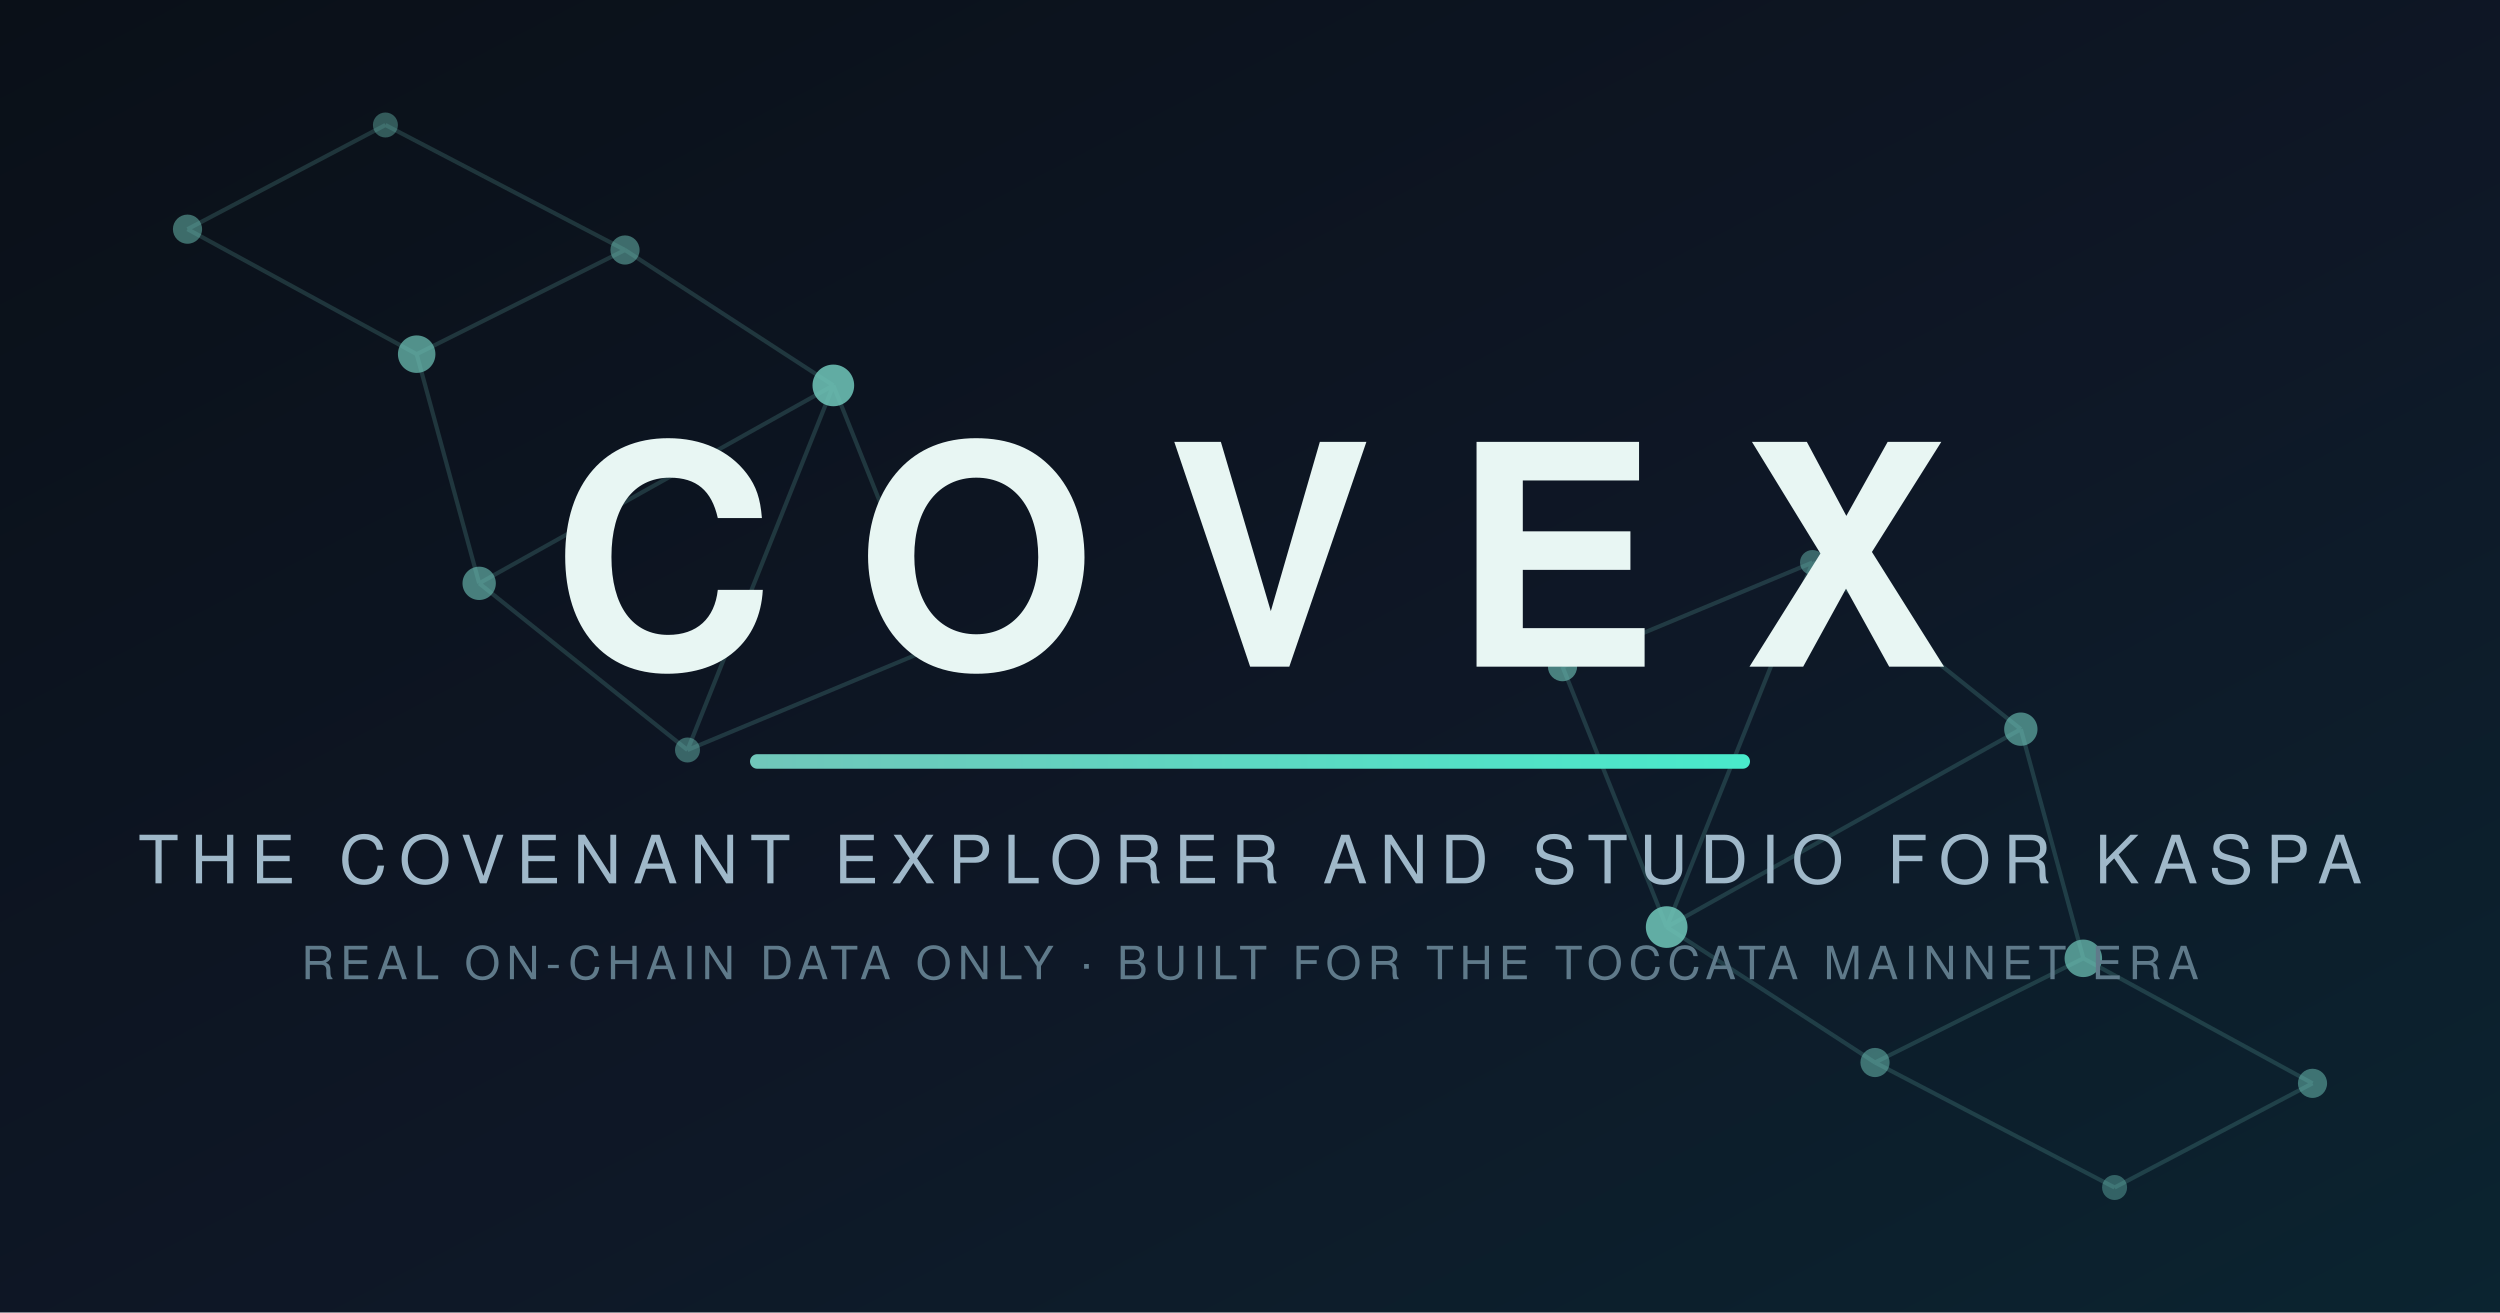
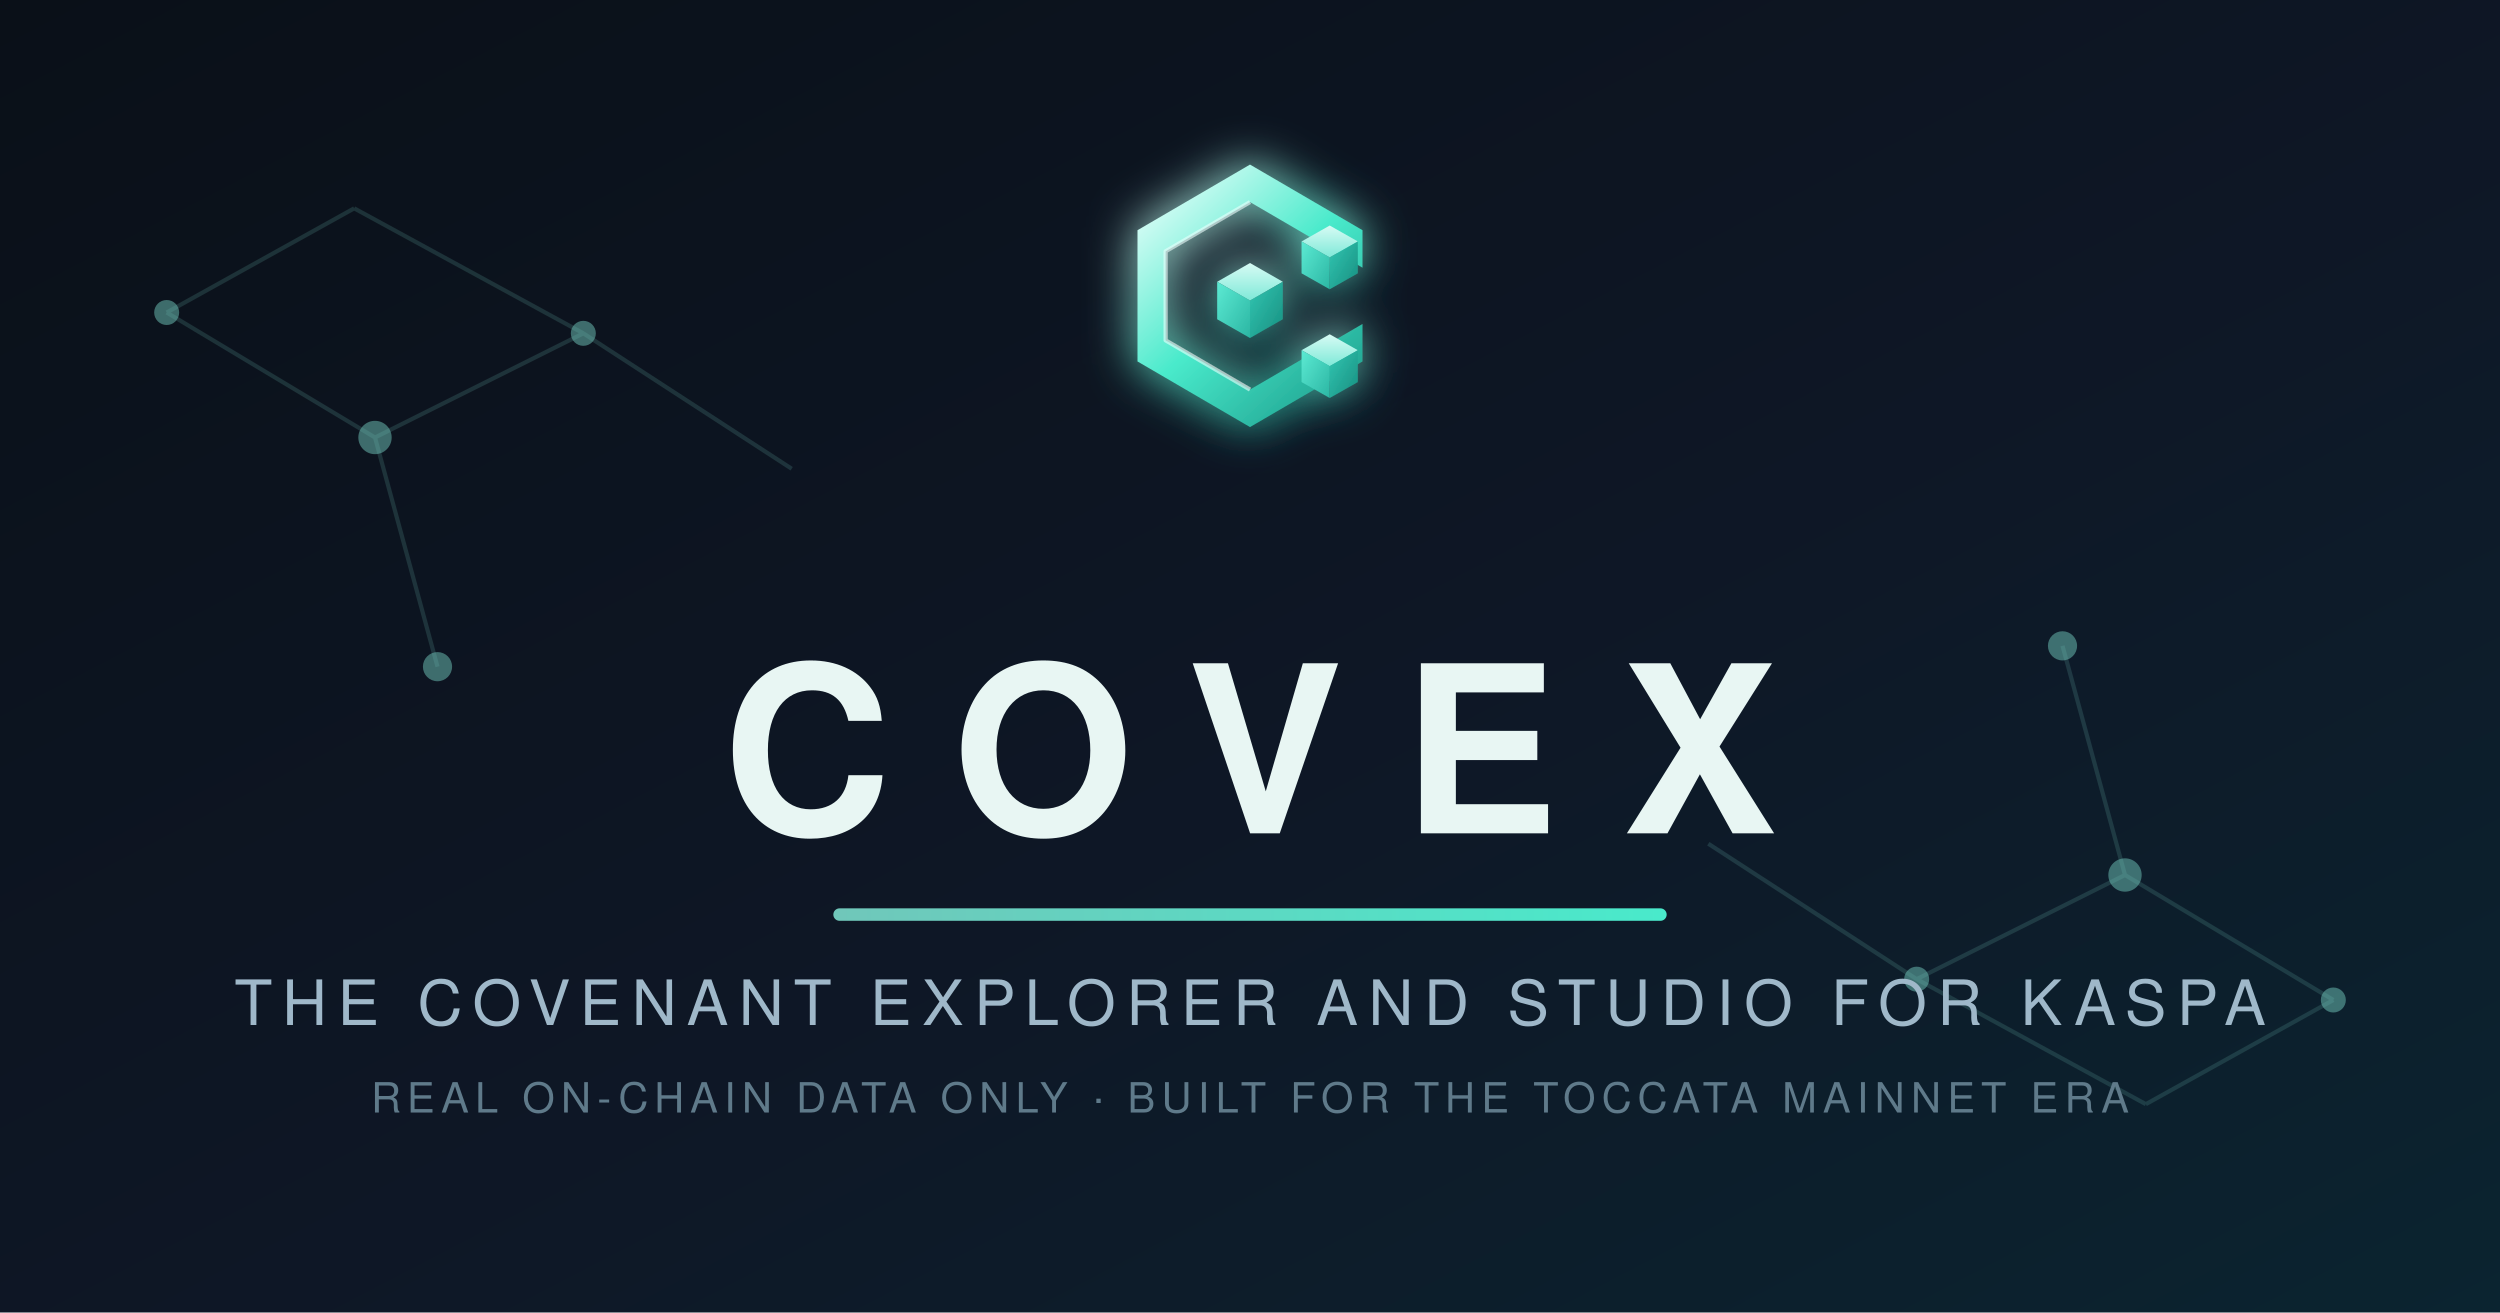
<svg xmlns="http://www.w3.org/2000/svg" width="1200" height="630" viewBox="0 0 1200 630" role="img" aria-label="Covex, the covenant explorer and studio for Kaspa">
  <defs>
    <linearGradient id="bg" x1="0" y1="0" x2="1" y2="1">
      <stop offset="0" stop-color="#0a1018" />
      <stop offset="0.55" stop-color="#0e1726" />
      <stop offset="1" stop-color="#0b2430" />
    </linearGradient>
    <linearGradient id="accent" x1="0" y1="0" x2="1" y2="0">
      <stop offset="0" stop-color="#70C7BA" />
      <stop offset="1" stop-color="#49EACB" />
    </linearGradient>
+     <linearGradient id="ft" x1="0" y1="0" x2="0" y2="1">
+       <stop offset="0" stop-color="#d7fbf4" />
+       <stop offset="1" stop-color="#7fe9d8" />
+     </linearGradient>
+     <linearGradient id="fl" x1="0" y1="0" x2="1" y2="1">
+       <stop offset="0" stop-color="#5cead3" />
+       <stop offset="1" stop-color="#2bb6a3" />
+     </linearGradient>
+     <linearGradient id="fr" x1="0" y1="0" x2="1" y2="1">
+       <stop offset="0" stop-color="#33c6b2" />
+       <stop offset="1" stop-color="#178f80" />
+     </linearGradient>
+     <linearGradient id="fb" x1="10" y1="8" x2="54" y2="56" gradientUnits="userSpaceOnUse">
+       <stop offset="0" stop-color="#eafffb" />
+       <stop offset="0.5" stop-color="#49EACB" />
+       <stop offset="1" stop-color="#1c9d8c" />
+     </linearGradient>
+     <filter id="markglow" x="-40%" y="-40%" width="180%" height="180%">
+       <feGaussianBlur stdDeviation="5" result="b" />
+       <feMerge>
+         <feMergeNode in="b" />
+         <feMergeNode in="SourceGraphic" />
+       </feMerge>
+     </filter>
  </defs>
  <rect width="1200" height="630" fill="url(#bg)" />
-   <g stroke="#70C7BA" stroke-opacity="0.20" stroke-width="2" fill="none">
-     <path d="M90 110 L200 170 M90 110 L185 60 M185 60 L300 120 M200 170 L300 120 M200 170 L230 280 M300 120 L400 185 M230 280 L400 185 M230 280 L330 360 M400 185 L330 360 M330 360 L450 310 M400 185 L450 310" />
+   <g stroke="#70C7BA" stroke-opacity="0.18" stroke-width="2" fill="none">
+     <path d="M80 150 L180 210 M80 150 L170 100 M170 100 L280 160 M180 210 L280 160 M180 210 L210 320 M280 160 L380 225" />
  </g>
-   <g fill="#70C7BA">
-     <circle cx="90" cy="110" r="7" fill-opacity="0.5" />
-     <circle cx="185" cy="60" r="6" fill-opacity="0.4" />
-     <circle cx="200" cy="170" r="9" fill-opacity="0.7" />
-     <circle cx="300" cy="120" r="7" fill-opacity="0.5" />
-     <circle cx="230" cy="280" r="8" fill-opacity="0.6" />
-     <circle cx="400" cy="185" r="10" fill-opacity="0.85" />
-     <circle cx="330" cy="360" r="6" fill-opacity="0.45" />
-     <circle cx="450" cy="310" r="7" fill-opacity="0.6" />
+   <g fill="#70C7BA" fill-opacity="0.5">
+     <circle cx="80" cy="150" r="6" />
+     <circle cx="180" cy="210" r="8" />
+     <circle cx="280" cy="160" r="6" />
+     <circle cx="210" cy="320" r="7" />
  </g>
-   <g stroke="#70C7BA" stroke-opacity="0.20" stroke-width="2" fill="none">
-     <path d="M1110 520 L1000 460 M1110 520 L1015 570 M1015 570 L900 510 M1000 460 L900 510 M1000 460 L970 350 M900 510 L800 445 M970 350 L800 445 M970 350 L870 270 M800 445 L870 270 M870 270 L750 320 M800 445 L750 320" />
+   <g stroke="#70C7BA" stroke-opacity="0.18" stroke-width="2" fill="none">
+     <path d="M1120 480 L1020 420 M1120 480 L1030 530 M1030 530 L920 470 M1020 420 L920 470 M1020 420 L990 310 M920 470 L820 405" />
  </g>
-   <g fill="#70C7BA">
-     <circle cx="1110" cy="520" r="7" fill-opacity="0.5" />
-     <circle cx="1015" cy="570" r="6" fill-opacity="0.4" />
-     <circle cx="1000" cy="460" r="9" fill-opacity="0.7" />
-     <circle cx="900" cy="510" r="7" fill-opacity="0.5" />
-     <circle cx="970" cy="350" r="8" fill-opacity="0.6" />
-     <circle cx="800" cy="445" r="10" fill-opacity="0.85" />
-     <circle cx="870" cy="270" r="6" fill-opacity="0.45" />
-     <circle cx="750" cy="320" r="7" fill-opacity="0.6" />
+   <g fill="#70C7BA" fill-opacity="0.5">
+     <circle cx="1120" cy="480" r="6" />
+     <circle cx="1020" cy="420" r="8" />
+     <circle cx="920" cy="470" r="6" />
+     <circle cx="990" cy="310" r="7" />
  </g>
-   <text x="600" y="320" text-anchor="middle" font-family="Segoe UI, Helvetica Neue, Helvetica, Arial, sans-serif" font-size="148" font-weight="800" letter-spacing="40" fill="#E8F6F3">COVEX</text>
-   <rect x="360" y="362" width="480" height="7" rx="3.5" fill="url(#accent)" />
-   <text x="600" y="424" text-anchor="middle" font-family="Segoe UI, Helvetica Neue, Helvetica, Arial, sans-serif" font-size="32" font-weight="500" letter-spacing="6" fill="#9fb8c9">THE COVENANT EXPLORER AND STUDIO FOR KASPA</text>
-   <text x="600" y="470" text-anchor="middle" font-family="Segoe UI, Helvetica Neue, Helvetica, Arial, sans-serif" font-size="22" font-weight="400" letter-spacing="3" fill="#5f7a8a">REAL ON-CHAIN DATA ONLY  ·  BUILT FOR THE TOCCATA MAINNET ERA</text>
+   <g transform="translate(528 70) scale(2.25)" filter="url(#markglow)">
+     <path fill-rule="evenodd" fill="url(#fb)" d="M32 4 L56 18 L56 26 L44 19 L32 12 L14 22.5 L14 41.5 L32 52 L44 45 L56 38 L56 46 L32 60 L8 46 L8 18 Z" />
+     <g stroke="#eafffb" stroke-width="0.9" stroke-opacity="0.6" stroke-linejoin="round" fill="none">
+       <path d="M32 12 L14 22.5 L14 41.5 L32 52" />
+     </g>
+     <g>
+       <path d="M49 17 L55 20.4 L49 23.8 L43 20.4 Z" fill="url(#ft)" />
+       <path d="M43 20.4 L49 23.8 L49 30.6 L43 27.2 Z" fill="url(#fl)" />
+       <path d="M55 20.4 L49 23.8 L49 30.6 L55 27.2 Z" fill="url(#fr)" />
+     </g>
+     <g>
+       <path d="M32 25 L39 29 L32 33 L25 29 Z" fill="url(#ft)" />
+       <path d="M25 29 L32 33 L32 41 L25 37 Z" fill="url(#fl)" />
+       <path d="M39 29 L32 33 L32 41 L39 37 Z" fill="url(#fr)" />
+     </g>
+     <g>
+       <path d="M49 40.2 L55 43.6 L49 47 L43 43.6 Z" fill="url(#ft)" />
+       <path d="M43 43.6 L49 47 L49 53.8 L43 50.4 Z" fill="url(#fl)" />
+       <path d="M55 43.6 L49 47 L49 53.8 L55 50.4 Z" fill="url(#fr)" />
+     </g>
+   </g>
+   <text x="600" y="400" text-anchor="middle" font-family="Segoe UI, Helvetica Neue, Helvetica, Arial, sans-serif" font-size="112" font-weight="800" letter-spacing="30" fill="#E8F6F3">COVEX</text>
+   <rect x="400" y="436" width="400" height="6" rx="3" fill="url(#accent)" />
+   <text x="600" y="492" text-anchor="middle" font-family="Segoe UI, Helvetica Neue, Helvetica, Arial, sans-serif" font-size="30" font-weight="500" letter-spacing="5" fill="#9fb8c9">THE COVENANT EXPLORER AND STUDIO FOR KASPA</text>
+   <text x="600" y="534" text-anchor="middle" font-family="Segoe UI, Helvetica Neue, Helvetica, Arial, sans-serif" font-size="20" font-weight="400" letter-spacing="3" fill="#5f7a8a">REAL ON-CHAIN DATA ONLY  ·  BUILT FOR THE TOCCATA MAINNET ERA</text>
</svg>
